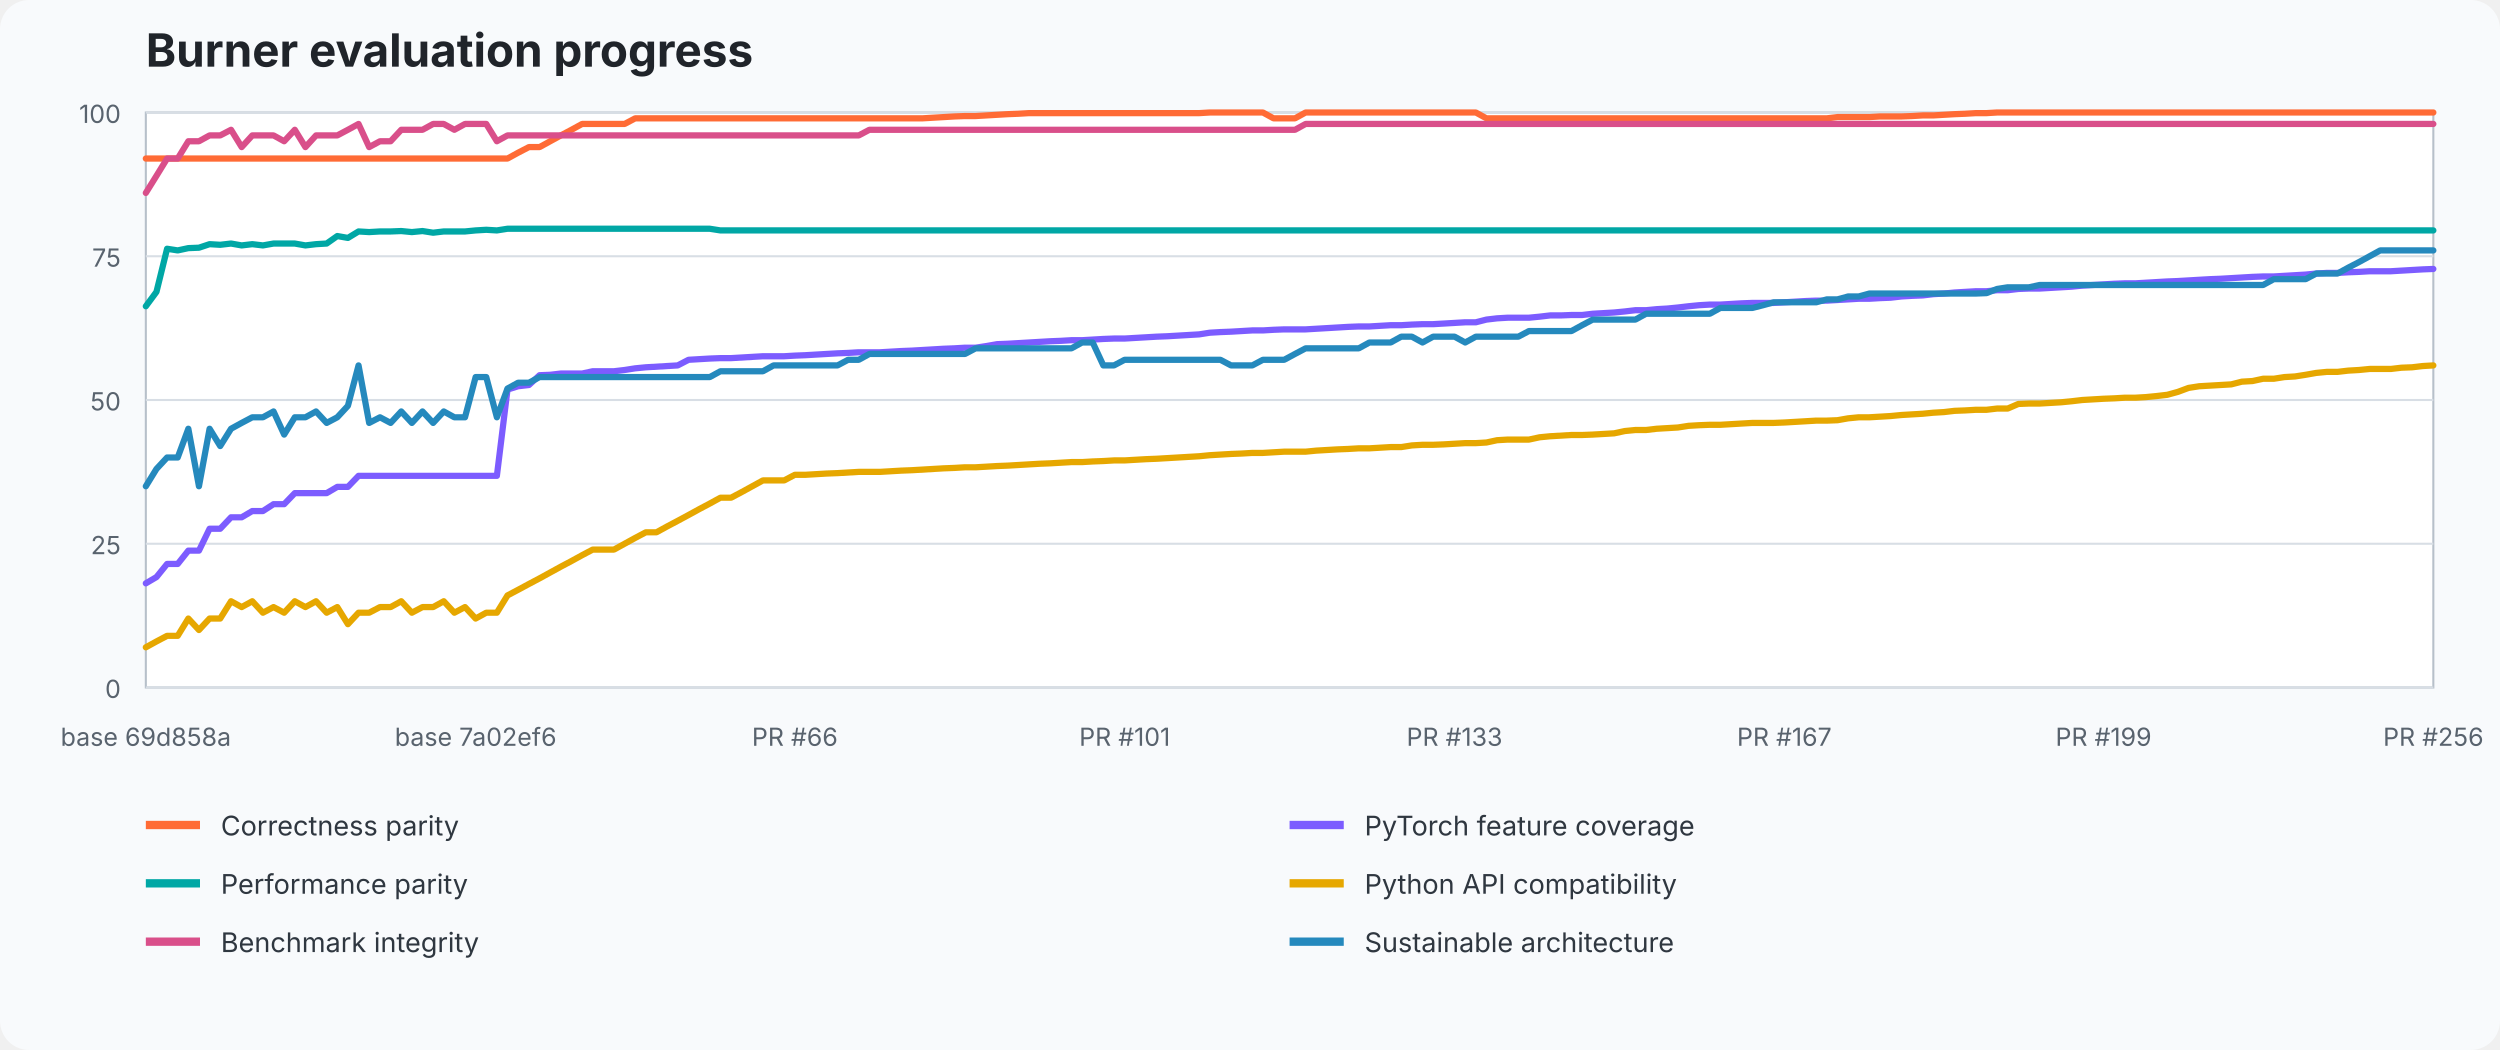
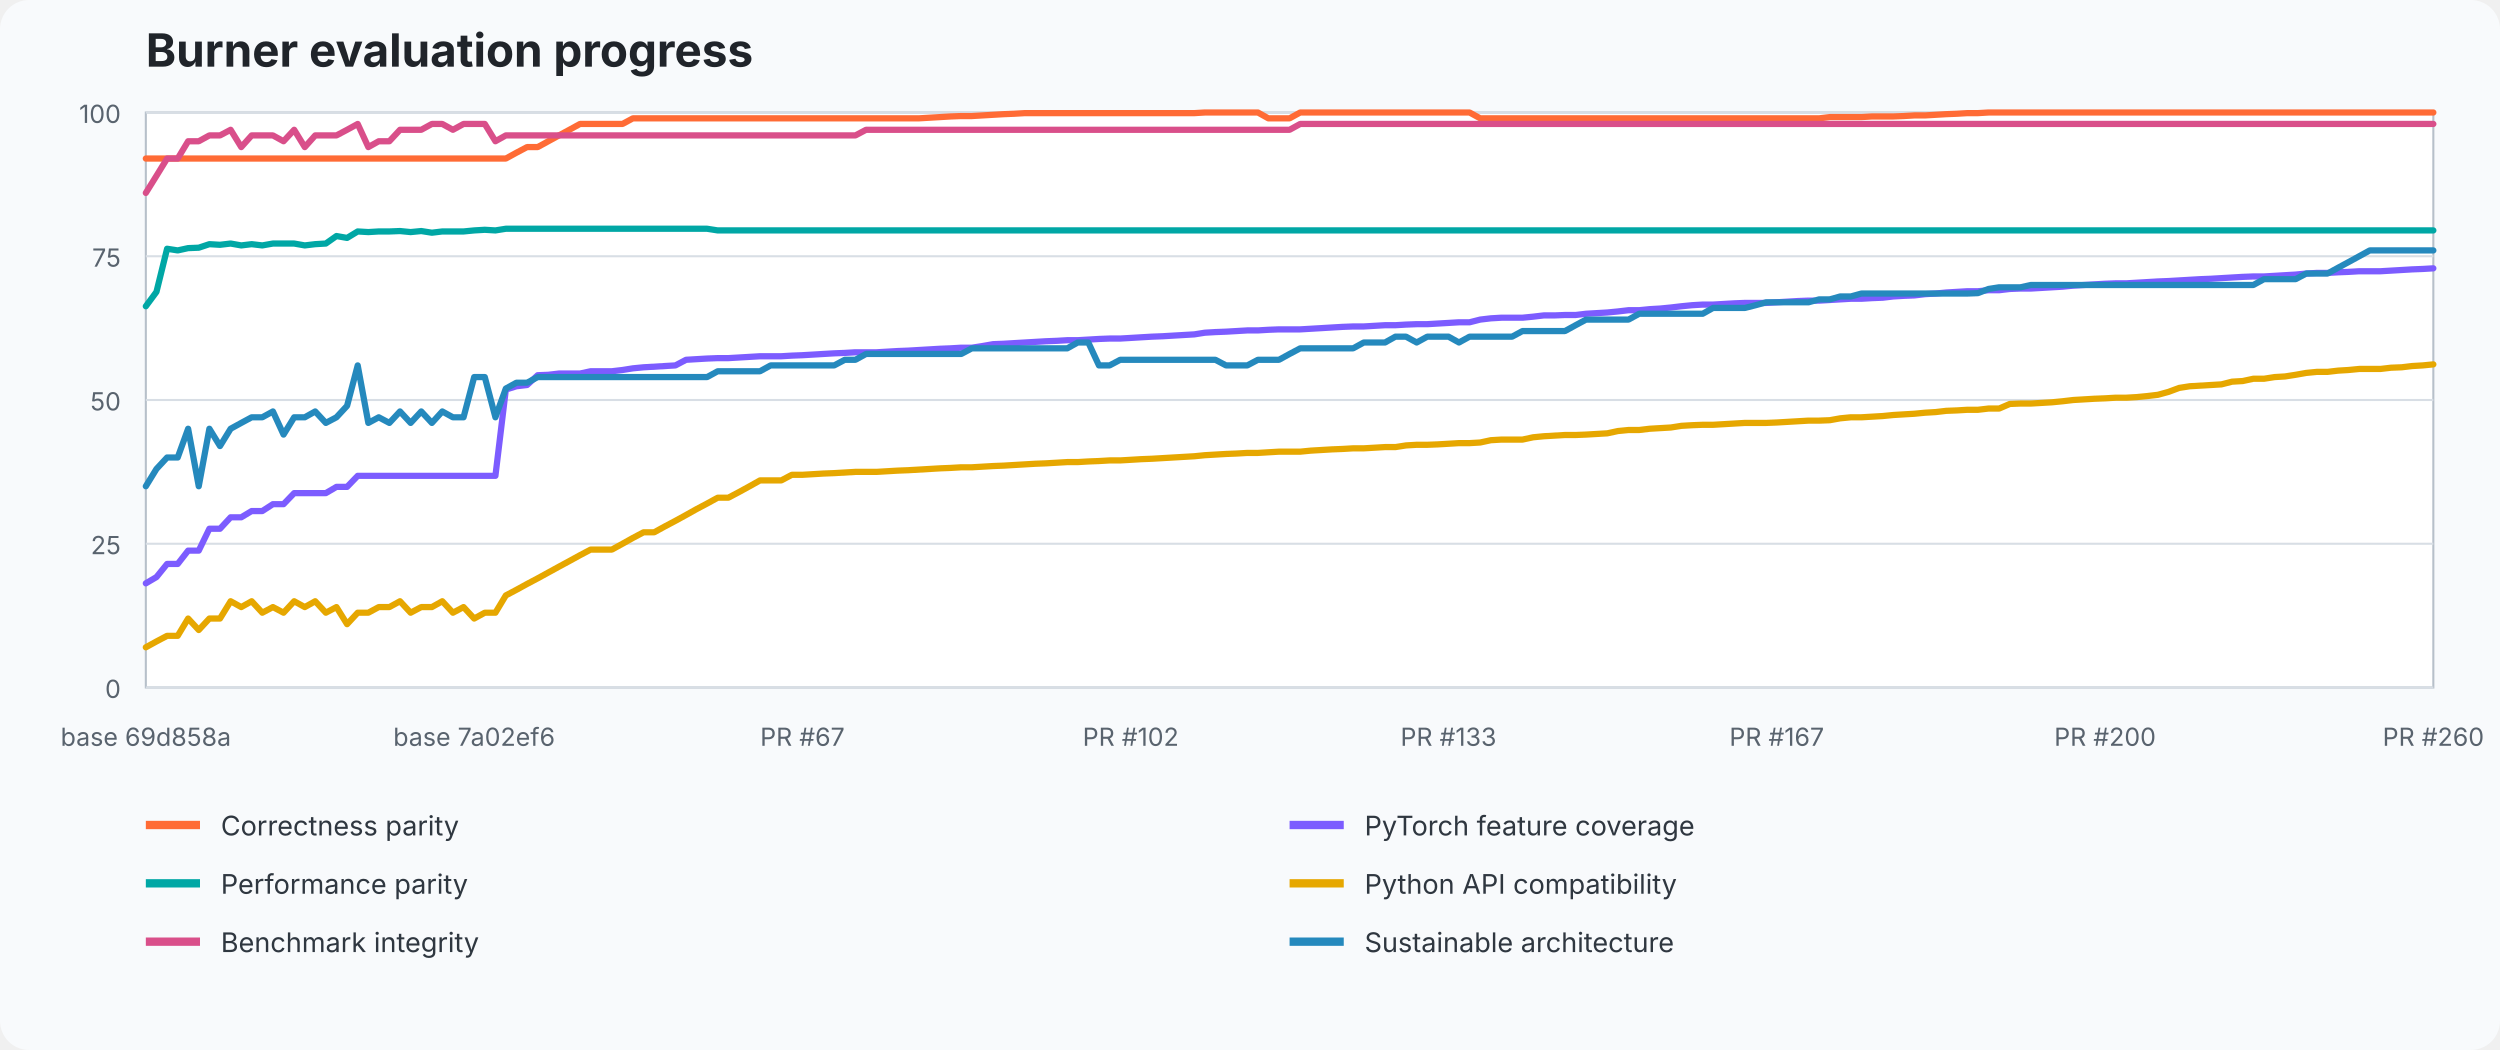
<svg xmlns="http://www.w3.org/2000/svg" width="1200" height="504" viewBox="0 0 1200 504" role="img" aria-labelledby="title desc">
  <style>text{font-family:ui-sans-serif,system-ui,-apple-system,BlinkMacSystemFont,"Segoe UI",sans-serif}.title{font-size:22px;font-weight:700;fill:#20242a}.axis{font-size:12px;fill:#59636e}.legend{font-size:13px;fill:#2f3740}.grid{stroke:#d8dee5;stroke-width:1}.plot{fill:#fff;stroke:#b7c0ca}</style>
  <rect width="100%" height="100%" fill="#f8fafc" rx="14" />
  <text x="70" y="32" class="title">Burner evaluation progress</text>
  <rect x="70" y="54" width="1098" height="276" class="plot" />
  <line x1="70" y1="330" x2="1168" y2="330" class="grid" />
  <text x="58" y="335" text-anchor="end" class="axis">0</text>
  <line x1="70" y1="261" x2="1168" y2="261" class="grid" />
  <text x="58" y="266" text-anchor="end" class="axis">25</text>
  <line x1="70" y1="192" x2="1168" y2="192" class="grid" />
  <text x="58" y="197" text-anchor="end" class="axis">50</text>
  <line x1="70" y1="123" x2="1168" y2="123" class="grid" />
  <text x="58" y="128" text-anchor="end" class="axis">75</text>
  <line x1="70" y1="54" x2="1168" y2="54" class="grid" />
  <text x="58" y="59" text-anchor="end" class="axis">100</text>
-   <polyline points="70.0,76.1 75.1,76.1 80.2,76.1 85.3,76.1 90.4,76.1 95.5,76.1 100.6,76.1 105.7,76.1 110.9,76.1 116.0,76.1 121.1,76.1 126.2,76.1 131.3,76.1 136.4,76.1 141.5,76.1 146.6,76.1 151.7,76.1 156.8,76.1 161.9,76.1 167.0,76.1 172.1,76.1 177.2,76.1 182.4,76.1 187.5,76.1 192.6,76.1 197.7,76.1 202.8,76.1 207.9,76.1 213.0,76.1 218.1,76.1 223.2,76.1 228.3,76.1 233.4,76.1 238.5,76.1 243.6,76.1 248.7,73.3 253.9,70.6 259.0,70.6 264.1,67.8 269.2,65.0 274.3,62.3 279.4,59.5 284.5,59.5 289.6,59.5 294.7,59.5 299.8,59.5 304.9,56.8 310.0,56.8 315.1,56.8 320.2,56.8 325.3,56.8 330.5,56.8 335.6,56.8 340.7,56.8 345.8,56.8 350.9,56.8 356.0,56.8 361.1,56.8 366.2,56.8 371.3,56.8 376.4,56.8 381.5,56.8 386.6,56.8 391.7,56.8 396.8,56.8 402.0,56.8 407.1,56.8 412.2,56.8 417.3,56.8 422.4,56.8 427.5,56.8 432.6,56.8 437.7,56.8 442.8,56.8 447.9,56.5 453.0,56.2 458.1,55.9 463.2,55.7 468.3,55.7 473.5,55.4 478.6,55.1 483.7,54.8 488.8,54.6 493.9,54.3 499.0,54.3 504.1,54.3 509.2,54.3 514.3,54.3 519.4,54.3 524.5,54.3 529.6,54.3 534.7,54.3 539.8,54.3 544.9,54.3 550.1,54.3 555.2,54.3 560.3,54.3 565.4,54.3 570.5,54.3 575.6,54.3 580.7,54.0 585.8,54.0 590.9,54.0 596.0,54.0 601.1,54.0 606.2,54.0 611.3,56.8 616.4,56.8 621.6,56.8 626.7,54.0 631.8,54.0 636.9,54.0 642.0,54.0 647.1,54.0 652.2,54.0 657.3,54.0 662.4,54.0 667.5,54.0 672.6,54.0 677.7,54.0 682.8,54.0 687.9,54.0 693.1,54.0 698.2,54.0 703.3,54.0 708.4,54.0 713.5,56.8 718.6,56.8 723.7,56.8 728.8,56.8 733.9,56.8 739.0,56.8 744.1,56.8 749.2,56.8 754.3,56.8 759.4,56.8 764.5,56.8 769.7,56.8 774.8,56.8 779.9,56.8 785.0,56.8 790.1,56.8 795.2,56.8 800.3,56.8 805.4,56.8 810.5,56.8 815.6,56.8 820.7,56.8 825.8,56.8 830.9,56.8 836.0,56.8 841.2,56.8 846.3,56.8 851.4,56.8 856.5,56.8 861.6,56.8 866.7,56.8 871.8,56.8 876.9,56.8 882.0,56.2 887.1,56.2 892.2,56.2 897.3,56.2 902.4,55.9 907.5,55.9 912.7,55.9 917.8,55.7 922.9,55.4 928.0,55.4 933.1,55.1 938.2,54.8 943.3,54.6 948.4,54.3 953.5,54.3 958.6,54.0 963.7,54.0 968.8,54.0 973.9,54.0 979.0,54.0 984.1,54.0 989.3,54.0 994.4,54.0 999.5,54.0 1004.6,54.0 1009.7,54.0 1014.8,54.0 1019.9,54.0 1025.0,54.0 1030.1,54.0 1035.2,54.0 1040.3,54.0 1045.4,54.0 1050.5,54.0 1055.6,54.0 1060.8,54.0 1065.9,54.0 1071.0,54.0 1076.1,54.0 1081.2,54.0 1086.3,54.0 1091.4,54.0 1096.5,54.0 1101.6,54.0 1106.7,54.0 1111.8,54.0 1116.9,54.0 1122.0,54.0 1127.1,54.0 1132.3,54.0 1137.4,54.0 1142.5,54.0 1147.6,54.0 1152.7,54.0 1157.8,54.0 1162.9,54.0 1168.0,54.0" fill="none" stroke="#ff6b35" stroke-width="3" stroke-linejoin="round" stroke-linecap="round" />
-   <polyline points="70.0,280.0 75.1,277.0 80.2,270.7 85.3,270.7 90.4,264.3 95.5,264.3 100.6,253.8 105.7,253.8 110.9,248.3 116.0,248.3 121.1,245.3 126.2,245.3 131.3,242.0 136.4,242.0 141.5,236.7 146.6,236.7 151.7,236.7 156.8,236.7 161.9,233.7 167.0,233.7 172.1,228.4 177.2,228.4 182.4,228.4 187.5,228.4 192.6,228.4 197.7,228.4 202.8,228.4 207.9,228.4 213.0,228.4 218.1,228.4 223.2,228.4 228.3,228.4 233.4,228.4 238.5,228.4 243.6,187.0 248.7,185.4 253.9,184.8 259.0,180.1 264.1,179.9 269.2,179.3 274.3,179.3 279.4,179.3 284.5,178.2 289.6,178.2 294.7,178.2 299.8,177.6 304.9,176.8 310.0,176.3 315.1,176.0 320.2,175.7 325.3,175.4 330.5,172.7 335.6,172.4 340.7,172.1 345.8,171.9 350.9,171.9 356.0,171.6 361.1,171.3 366.2,171.0 371.3,171.0 376.4,171.0 381.5,170.7 386.6,170.5 391.7,170.2 396.8,169.9 402.0,169.6 407.1,169.4 412.2,169.1 417.3,169.1 422.4,169.1 427.5,168.8 432.6,168.5 437.7,168.3 442.8,168.0 447.9,167.7 453.0,167.4 458.1,167.2 463.2,166.9 468.3,166.9 473.5,166.1 478.6,165.2 483.7,165.0 488.8,164.7 493.9,164.4 499.0,164.1 504.1,163.8 509.2,163.6 514.3,163.3 519.4,163.3 524.5,163.0 529.6,162.7 534.7,162.5 539.8,162.5 544.9,162.2 550.1,161.9 555.2,161.6 560.3,161.4 565.4,161.1 570.5,160.8 575.6,160.5 580.7,159.7 585.8,159.4 590.9,159.2 596.0,158.9 601.1,158.6 606.2,158.6 611.3,158.3 616.4,158.1 621.6,158.1 626.7,158.1 631.8,157.8 636.9,157.5 642.0,157.2 647.1,156.9 652.2,156.7 657.3,156.7 662.4,156.4 667.5,156.1 672.6,156.1 677.7,155.8 682.8,155.6 687.9,155.6 693.1,155.3 698.2,155.0 703.3,154.7 708.4,154.7 713.5,153.4 718.6,152.8 723.7,152.5 728.8,152.5 733.9,152.5 739.0,152.0 744.1,151.4 749.2,151.4 754.3,151.2 759.4,151.2 764.5,150.6 769.7,150.3 774.8,150.0 779.9,149.5 785.0,148.9 790.1,148.9 795.2,148.4 800.3,148.1 805.4,147.6 810.5,147.0 815.6,146.5 820.7,146.2 825.8,146.2 830.9,145.9 836.0,145.6 841.2,145.4 846.3,145.4 851.4,145.4 856.5,145.1 861.6,144.8 866.7,144.5 871.8,144.3 876.9,144.3 882.0,144.0 887.1,143.7 892.2,143.4 897.3,143.4 902.4,143.1 907.5,142.9 912.7,142.3 917.8,142.0 922.9,141.8 928.0,141.2 933.1,140.9 938.2,140.4 943.3,140.1 948.4,139.8 953.5,139.8 958.6,139.3 963.7,139.3 968.8,138.7 973.9,138.5 979.0,138.5 984.1,138.2 989.3,137.9 994.4,137.6 999.5,137.1 1004.6,136.8 1009.7,136.5 1014.8,136.2 1019.9,136.0 1025.0,136.0 1030.1,135.7 1035.2,135.4 1040.3,135.1 1045.4,134.9 1050.5,134.6 1055.6,134.3 1060.8,134.0 1065.9,133.8 1071.0,133.5 1076.1,133.2 1081.2,132.9 1086.3,132.7 1091.4,132.7 1096.5,132.4 1101.6,132.1 1106.7,131.8 1111.8,131.3 1116.9,131.0 1122.0,131.0 1127.1,130.7 1132.3,130.5 1137.4,130.2 1142.5,130.2 1147.6,130.2 1152.7,129.9 1157.8,129.6 1162.9,129.3 1168.0,129.1" fill="none" stroke="#7c5cff" stroke-width="3" stroke-linejoin="round" stroke-linecap="round" />
-   <polyline points="70.0,147.0 75.1,140.1 80.2,119.4 85.3,120.2 90.4,119.1 95.5,118.9 100.6,117.2 105.7,117.5 110.9,116.9 116.0,117.8 121.1,117.2 126.2,117.8 131.3,116.9 136.4,116.9 141.5,116.9 146.6,117.8 151.7,117.2 156.8,116.9 161.9,113.3 167.0,114.2 172.1,111.1 177.2,111.4 182.4,111.1 187.5,111.1 192.6,110.9 197.7,111.4 202.8,110.9 207.9,111.7 213.0,111.1 218.1,111.1 223.2,111.1 228.3,110.6 233.4,110.3 238.5,110.6 243.6,109.8 248.7,109.8 253.9,109.8 259.0,109.8 264.1,109.8 269.2,109.8 274.3,109.8 279.4,109.8 284.5,109.8 289.6,109.8 294.7,109.8 299.8,109.8 304.9,109.8 310.0,109.8 315.1,109.8 320.2,109.8 325.3,109.8 330.5,109.8 335.6,109.8 340.7,109.8 345.8,110.6 350.9,110.6 356.0,110.6 361.1,110.6 366.2,110.6 371.3,110.6 376.4,110.6 381.5,110.6 386.6,110.6 391.7,110.6 396.8,110.6 402.0,110.6 407.1,110.6 412.2,110.6 417.3,110.6 422.4,110.6 427.5,110.6 432.6,110.6 437.7,110.6 442.8,110.6 447.9,110.6 453.0,110.6 458.1,110.6 463.2,110.6 468.3,110.6 473.5,110.6 478.6,110.6 483.7,110.6 488.8,110.6 493.9,110.6 499.0,110.6 504.1,110.6 509.2,110.6 514.3,110.6 519.4,110.6 524.5,110.6 529.6,110.6 534.7,110.6 539.8,110.6 544.9,110.6 550.1,110.6 555.2,110.6 560.3,110.6 565.4,110.6 570.5,110.6 575.6,110.6 580.7,110.6 585.8,110.6 590.9,110.6 596.0,110.6 601.1,110.6 606.2,110.6 611.3,110.6 616.4,110.6 621.6,110.6 626.7,110.6 631.8,110.6 636.9,110.6 642.0,110.6 647.1,110.6 652.2,110.6 657.3,110.6 662.4,110.6 667.5,110.6 672.6,110.6 677.7,110.6 682.8,110.6 687.9,110.6 693.1,110.6 698.2,110.6 703.3,110.6 708.4,110.6 713.5,110.6 718.6,110.6 723.7,110.6 728.8,110.6 733.9,110.6 739.0,110.6 744.1,110.6 749.2,110.6 754.3,110.6 759.4,110.6 764.5,110.6 769.7,110.6 774.8,110.6 779.9,110.6 785.0,110.6 790.1,110.6 795.2,110.6 800.3,110.6 805.4,110.6 810.5,110.6 815.6,110.6 820.7,110.6 825.8,110.6 830.9,110.6 836.0,110.6 841.2,110.6 846.3,110.6 851.4,110.6 856.5,110.6 861.6,110.6 866.7,110.6 871.8,110.6 876.9,110.6 882.0,110.6 887.1,110.6 892.2,110.6 897.3,110.6 902.4,110.6 907.5,110.6 912.7,110.6 917.8,110.6 922.9,110.6 928.0,110.6 933.1,110.6 938.2,110.6 943.3,110.6 948.4,110.6 953.5,110.6 958.6,110.6 963.7,110.6 968.8,110.6 973.9,110.6 979.0,110.6 984.1,110.6 989.3,110.6 994.4,110.6 999.5,110.6 1004.6,110.6 1009.7,110.6 1014.8,110.6 1019.9,110.6 1025.0,110.6 1030.1,110.6 1035.2,110.6 1040.3,110.6 1045.4,110.6 1050.5,110.6 1055.6,110.6 1060.8,110.6 1065.9,110.6 1071.0,110.6 1076.1,110.6 1081.2,110.6 1086.3,110.6 1091.4,110.6 1096.5,110.6 1101.6,110.6 1106.7,110.6 1111.8,110.6 1116.9,110.6 1122.0,110.6 1127.1,110.6 1132.3,110.6 1137.4,110.6 1142.5,110.6 1147.6,110.6 1152.7,110.6 1157.8,110.6 1162.9,110.6 1168.0,110.6" fill="none" stroke="#00a7a5" stroke-width="3" stroke-linejoin="round" stroke-linecap="round" />
-   <polyline points="70.0,310.7 75.1,307.9 80.2,305.2 85.3,305.2 90.4,296.9 95.5,302.4 100.6,296.9 105.7,296.9 110.9,288.6 116.0,291.4 121.1,288.6 126.2,294.1 131.3,291.4 136.4,294.1 141.5,288.6 146.6,291.4 151.7,288.6 156.8,294.1 161.9,291.4 167.0,299.6 172.1,294.1 177.2,294.1 182.4,291.4 187.5,291.4 192.6,288.6 197.7,294.1 202.8,291.4 207.9,291.4 213.0,288.6 218.1,294.1 223.2,291.4 228.3,296.9 233.4,294.1 238.5,294.1 243.6,285.8 248.7,283.1 253.9,280.3 259.0,277.6 264.1,274.8 269.2,272.0 274.3,269.3 279.4,266.5 284.5,263.8 289.6,263.8 294.7,263.8 299.8,261.0 304.9,258.2 310.0,255.5 315.1,255.5 320.2,252.7 325.3,250.0 330.5,247.2 335.6,244.4 340.7,241.7 345.8,238.9 350.9,238.9 356.0,236.2 361.1,233.4 366.2,230.6 371.3,230.6 376.4,230.6 381.5,227.9 386.6,227.9 391.7,227.6 396.8,227.3 402.0,227.1 407.1,226.8 412.2,226.5 417.3,226.5 422.4,226.5 427.5,226.2 432.6,225.9 437.7,225.7 442.8,225.4 447.9,225.1 453.0,224.8 458.1,224.6 463.2,224.3 468.3,224.3 473.5,224.0 478.6,223.7 483.7,223.5 488.8,223.2 493.9,222.9 499.0,222.6 504.1,222.4 509.2,222.1 514.3,221.8 519.4,221.8 524.5,221.5 529.6,221.3 534.7,221.0 539.8,221.0 544.9,220.7 550.1,220.4 555.2,220.2 560.3,219.9 565.4,219.6 570.5,219.3 575.6,219.0 580.7,218.5 585.8,218.2 590.9,217.9 596.0,217.7 601.1,217.4 606.2,217.4 611.3,217.1 616.4,216.8 621.6,216.8 626.7,216.8 631.8,216.3 636.9,216.0 642.0,215.7 647.1,215.5 652.2,215.2 657.3,215.2 662.4,214.9 667.5,214.6 672.6,214.6 677.7,213.8 682.8,213.5 687.9,213.5 693.1,213.3 698.2,213.0 703.3,212.7 708.4,212.7 713.5,212.4 718.6,211.3 723.7,211.0 728.8,211.0 733.9,211.0 739.0,209.9 744.1,209.4 749.2,209.1 754.3,208.8 759.4,208.8 764.5,208.6 769.7,208.3 774.8,208.0 779.9,206.9 785.0,206.4 790.1,206.4 795.2,205.8 800.3,205.5 805.4,205.2 810.5,204.4 815.6,204.1 820.7,203.9 825.8,203.9 830.9,203.6 836.0,203.3 841.2,203.0 846.3,203.0 851.4,203.0 856.5,202.8 861.6,202.5 866.7,202.2 871.8,201.9 876.9,201.9 882.0,201.7 887.1,200.8 892.2,200.3 897.3,200.3 902.4,200.0 907.5,199.7 912.7,199.2 917.8,198.9 922.9,198.6 928.0,198.1 933.1,197.8 938.2,197.2 943.3,197.0 948.4,196.7 953.5,196.7 958.6,196.1 963.7,196.1 968.8,193.9 973.9,193.7 979.0,193.7 984.1,193.4 989.3,193.1 994.4,192.6 999.5,192.0 1004.6,191.7 1009.7,191.4 1014.8,191.2 1019.9,190.9 1025.0,190.9 1030.1,190.6 1035.2,190.1 1040.3,189.5 1045.4,188.1 1050.5,186.2 1055.6,185.4 1060.8,185.1 1065.9,184.8 1071.0,184.5 1076.1,183.2 1081.2,182.9 1086.3,181.8 1091.4,181.8 1096.5,181.0 1101.6,180.7 1106.7,179.9 1111.8,179.0 1116.9,178.5 1122.0,178.5 1127.1,177.9 1132.3,177.6 1137.4,177.1 1142.5,177.1 1147.6,177.1 1152.7,176.5 1157.8,176.3 1162.9,175.7 1168.0,175.4" fill="none" stroke="#e6a700" stroke-width="3" stroke-linejoin="round" stroke-linecap="round" />
-   <polyline points="70.0,92.6 75.1,84.4 80.2,76.1 85.3,76.1 90.4,67.8 95.5,67.8 100.6,65.0 105.7,65.0 110.9,62.3 116.0,70.6 121.1,65.0 126.2,65.0 131.3,65.0 136.4,67.8 141.5,62.3 146.6,70.6 151.7,65.0 156.8,65.0 161.9,65.0 167.0,62.3 172.1,59.5 177.2,70.6 182.4,67.8 187.5,67.8 192.6,62.3 197.7,62.3 202.8,62.3 207.9,59.5 213.0,59.5 218.1,62.3 223.2,59.5 228.3,59.5 233.4,59.5 238.5,67.8 243.6,65.0 248.7,65.0 253.9,65.0 259.0,65.0 264.1,65.0 269.2,65.0 274.3,65.0 279.4,65.0 284.5,65.0 289.6,65.0 294.7,65.0 299.8,65.0 304.9,65.0 310.0,65.0 315.1,65.0 320.2,65.0 325.3,65.0 330.5,65.0 335.6,65.0 340.7,65.0 345.8,65.0 350.9,65.0 356.0,65.0 361.1,65.0 366.2,65.0 371.3,65.0 376.4,65.0 381.5,65.0 386.6,65.0 391.7,65.0 396.8,65.0 402.0,65.0 407.1,65.0 412.2,65.0 417.3,62.3 422.4,62.3 427.5,62.3 432.6,62.3 437.7,62.3 442.8,62.3 447.9,62.3 453.0,62.3 458.1,62.3 463.2,62.3 468.3,62.3 473.5,62.3 478.6,62.3 483.7,62.3 488.8,62.3 493.9,62.3 499.0,62.3 504.1,62.3 509.2,62.3 514.3,62.3 519.4,62.3 524.5,62.3 529.6,62.3 534.7,62.3 539.8,62.3 544.9,62.3 550.1,62.3 555.2,62.3 560.3,62.3 565.4,62.3 570.5,62.3 575.6,62.3 580.7,62.3 585.8,62.3 590.9,62.3 596.0,62.3 601.1,62.3 606.2,62.3 611.3,62.3 616.4,62.3 621.6,62.3 626.7,59.5 631.8,59.5 636.9,59.5 642.0,59.5 647.1,59.5 652.2,59.5 657.3,59.5 662.4,59.5 667.5,59.5 672.6,59.5 677.7,59.5 682.8,59.5 687.9,59.5 693.1,59.5 698.2,59.5 703.3,59.5 708.4,59.5 713.5,59.5 718.6,59.5 723.7,59.5 728.8,59.5 733.9,59.5 739.0,59.5 744.1,59.5 749.2,59.5 754.3,59.5 759.4,59.5 764.5,59.5 769.7,59.5 774.8,59.5 779.9,59.5 785.0,59.5 790.1,59.5 795.2,59.5 800.3,59.5 805.4,59.5 810.5,59.5 815.6,59.5 820.7,59.5 825.8,59.5 830.9,59.5 836.0,59.5 841.2,59.5 846.3,59.5 851.4,59.5 856.5,59.5 861.6,59.5 866.7,59.5 871.8,59.5 876.9,59.5 882.0,59.5 887.1,59.5 892.2,59.5 897.3,59.5 902.4,59.5 907.5,59.5 912.7,59.5 917.8,59.5 922.9,59.5 928.0,59.5 933.1,59.5 938.2,59.5 943.3,59.5 948.4,59.5 953.5,59.5 958.6,59.5 963.7,59.5 968.8,59.5 973.9,59.5 979.0,59.5 984.1,59.5 989.3,59.5 994.4,59.5 999.5,59.5 1004.6,59.5 1009.7,59.5 1014.8,59.5 1019.9,59.5 1025.0,59.5 1030.1,59.5 1035.2,59.5 1040.3,59.5 1045.4,59.5 1050.5,59.5 1055.6,59.5 1060.8,59.5 1065.9,59.5 1071.0,59.5 1076.1,59.5 1081.2,59.5 1086.3,59.5 1091.4,59.5 1096.5,59.5 1101.6,59.5 1106.7,59.5 1111.8,59.5 1116.9,59.5 1122.0,59.5 1127.1,59.5 1132.3,59.5 1137.4,59.5 1142.5,59.5 1147.6,59.5 1152.7,59.5 1157.8,59.5 1162.9,59.5 1168.0,59.5" fill="none" stroke="#d94f8a" stroke-width="3" stroke-linejoin="round" stroke-linecap="round" />
-   <polyline points="70.0,233.4 75.1,225.1 80.2,219.6 85.3,219.6 90.4,205.8 95.5,233.4 100.6,205.8 105.7,214.1 110.9,205.8 116.0,203.0 121.1,200.3 126.2,200.3 131.3,197.5 136.4,208.6 141.5,200.3 146.6,200.3 151.7,197.5 156.8,203.0 161.9,200.3 167.0,194.8 172.1,175.4 177.2,203.0 182.4,200.3 187.5,203.0 192.6,197.5 197.7,203.0 202.8,197.5 207.9,203.0 213.0,197.5 218.1,200.3 223.2,200.3 228.3,181.0 233.4,181.0 238.5,200.3 243.6,186.5 248.7,183.7 253.9,183.7 259.0,181.0 264.1,181.0 269.2,181.0 274.3,181.0 279.4,181.0 284.5,181.0 289.6,181.0 294.7,181.0 299.8,181.0 304.9,181.0 310.0,181.0 315.1,181.0 320.2,181.0 325.3,181.0 330.5,181.0 335.6,181.0 340.7,181.0 345.8,178.2 350.9,178.2 356.0,178.2 361.1,178.2 366.2,178.2 371.3,175.4 376.4,175.4 381.5,175.4 386.6,175.4 391.7,175.4 396.8,175.4 402.0,175.4 407.1,172.7 412.2,172.7 417.3,169.9 422.4,169.9 427.5,169.9 432.6,169.9 437.7,169.9 442.8,169.9 447.9,169.9 453.0,169.9 458.1,169.9 463.2,169.9 468.3,167.2 473.5,167.2 478.6,167.2 483.7,167.2 488.8,167.2 493.9,167.2 499.0,167.2 504.1,167.2 509.2,167.2 514.3,167.2 519.4,164.4 524.5,164.4 529.6,175.4 534.7,175.4 539.8,172.7 544.9,172.7 550.1,172.7 555.2,172.7 560.3,172.7 565.4,172.7 570.5,172.7 575.6,172.7 580.7,172.7 585.8,172.7 590.9,175.4 596.0,175.4 601.1,175.4 606.2,172.7 611.3,172.7 616.4,172.7 621.6,169.9 626.7,167.2 631.8,167.2 636.9,167.2 642.0,167.2 647.1,167.2 652.2,167.2 657.3,164.4 662.4,164.4 667.5,164.4 672.6,161.6 677.7,161.6 682.8,164.4 687.9,161.6 693.1,161.6 698.2,161.6 703.3,164.4 708.4,161.6 713.5,161.6 718.6,161.6 723.7,161.6 728.8,161.6 733.9,158.9 739.0,158.9 744.1,158.9 749.2,158.9 754.3,158.9 759.4,156.1 764.5,153.4 769.7,153.4 774.8,153.4 779.9,153.4 785.0,153.4 790.1,150.6 795.2,150.6 800.3,150.6 805.4,150.6 810.5,150.6 815.6,150.6 820.7,150.6 825.8,147.8 830.9,147.8 836.0,147.8 841.2,147.8 846.3,146.5 851.4,145.1 856.5,145.1 861.6,145.1 866.7,145.1 871.8,145.1 876.9,143.7 882.0,143.7 887.1,142.3 892.2,142.3 897.3,140.9 902.4,140.9 907.5,140.9 912.7,140.9 917.8,140.9 922.9,140.9 928.0,140.9 933.1,140.9 938.2,140.9 943.3,140.9 948.4,140.9 953.5,140.7 958.6,138.7 963.7,137.9 968.8,137.9 973.9,137.9 979.0,136.8 984.1,136.8 989.3,136.8 994.4,136.8 999.5,136.8 1004.6,136.8 1009.7,136.8 1014.8,136.8 1019.9,136.8 1025.0,136.8 1030.1,136.8 1035.2,136.8 1040.3,136.8 1045.4,136.8 1050.5,136.8 1055.6,136.8 1060.8,136.8 1065.9,136.8 1071.0,136.8 1076.1,136.8 1081.2,136.8 1086.3,136.8 1091.4,134.0 1096.5,134.0 1101.6,134.0 1106.7,134.0 1111.8,131.3 1116.9,131.3 1122.0,131.3 1127.1,128.5 1132.3,125.8 1137.4,123.0 1142.5,120.2 1147.6,120.2 1152.7,120.2 1157.8,120.2 1162.9,120.2 1168.0,120.2" fill="none" stroke="#2589bd" stroke-width="3" stroke-linejoin="round" stroke-linecap="round" />
+   <polyline points="70.0,76.1 75.1,76.1 80.2,76.1 85.3,76.1 90.3,76.1 95.4,76.1 100.5,76.1 105.6,76.1 110.7,76.1 115.8,76.1 120.8,76.1 125.9,76.1 131.0,76.1 136.1,76.1 141.2,76.1 146.3,76.1 151.3,76.1 156.4,76.1 161.5,76.1 166.6,76.1 171.7,76.1 176.8,76.1 181.8,76.1 186.9,76.1 192.0,76.1 197.1,76.1 202.2,76.1 207.3,76.1 212.3,76.1 217.4,76.1 222.5,76.1 227.6,76.1 232.7,76.1 237.8,76.1 242.8,76.1 247.9,73.3 253.0,70.6 258.1,70.6 263.2,67.8 268.3,65.0 273.3,62.3 278.4,59.5 283.5,59.5 288.6,59.5 293.7,59.5 298.8,59.5 303.8,56.8 308.9,56.8 314.0,56.8 319.1,56.8 324.2,56.8 329.3,56.8 334.3,56.8 339.4,56.8 344.5,56.8 349.6,56.8 354.7,56.8 359.8,56.8 364.8,56.8 369.9,56.8 375.0,56.8 380.1,56.8 385.2,56.8 390.3,56.8 395.3,56.8 400.4,56.8 405.5,56.8 410.6,56.8 415.7,56.8 420.8,56.8 425.8,56.8 430.9,56.8 436.0,56.8 441.1,56.8 446.2,56.5 451.3,56.2 456.3,55.9 461.4,55.7 466.5,55.7 471.6,55.4 476.7,55.1 481.8,54.8 486.8,54.6 491.9,54.3 497.0,54.3 502.1,54.3 507.2,54.3 512.3,54.3 517.3,54.3 522.4,54.3 527.5,54.3 532.6,54.3 537.7,54.3 542.8,54.3 547.8,54.3 552.9,54.3 558.0,54.3 563.1,54.3 568.2,54.3 573.3,54.3 578.3,54.0 583.4,54.0 588.5,54.0 593.6,54.0 598.7,54.0 603.8,54.0 608.8,56.8 613.9,56.8 619.0,56.8 624.1,54.0 629.2,54.0 634.3,54.0 639.3,54.0 644.4,54.0 649.5,54.0 654.6,54.0 659.7,54.0 664.8,54.0 669.8,54.0 674.9,54.0 680.0,54.0 685.1,54.0 690.2,54.0 695.3,54.0 700.3,54.0 705.4,54.0 710.5,56.8 715.6,56.8 720.7,56.8 725.8,56.8 730.8,56.8 735.9,56.8 741.0,56.8 746.1,56.8 751.2,56.8 756.3,56.8 761.3,56.8 766.4,56.8 771.5,56.8 776.6,56.8 781.7,56.8 786.8,56.8 791.8,56.8 796.9,56.8 802.0,56.8 807.1,56.8 812.2,56.8 817.3,56.8 822.3,56.8 827.4,56.8 832.5,56.8 837.6,56.8 842.7,56.8 847.8,56.8 852.8,56.8 857.9,56.8 863.0,56.8 868.1,56.8 873.2,56.8 878.3,56.2 883.3,56.2 888.4,56.2 893.5,56.2 898.6,55.9 903.7,55.9 908.8,55.9 913.8,55.7 918.9,55.4 924.0,55.4 929.1,55.1 934.2,54.8 939.3,54.6 944.3,54.3 949.4,54.3 954.5,54.0 959.6,54.0 964.7,54.0 969.8,54.0 974.8,54.0 979.9,54.0 985.0,54.0 990.1,54.0 995.2,54.0 1000.3,54.0 1005.3,54.0 1010.4,54.0 1015.5,54.0 1020.6,54.0 1025.7,54.0 1030.8,54.0 1035.8,54.0 1040.9,54.0 1046.0,54.0 1051.1,54.0 1056.2,54.0 1061.3,54.0 1066.3,54.0 1071.4,54.0 1076.5,54.0 1081.6,54.0 1086.7,54.0 1091.8,54.0 1096.8,54.0 1101.9,54.0 1107.0,54.0 1112.1,54.0 1117.2,54.0 1122.3,54.0 1127.3,54.0 1132.4,54.0 1137.5,54.0 1142.6,54.0 1147.7,54.0 1152.8,54.0 1157.8,54.0 1162.9,54.0 1168.0,54.0" fill="none" stroke="#ff6b35" stroke-width="3" stroke-linejoin="round" stroke-linecap="round" />
+   <polyline points="70.0,280.0 75.1,277.0 80.2,270.7 85.3,270.7 90.3,264.3 95.4,264.3 100.5,253.8 105.6,253.8 110.7,248.3 115.8,248.3 120.8,245.3 125.9,245.3 131.0,242.0 136.1,242.0 141.2,236.7 146.3,236.7 151.3,236.7 156.4,236.7 161.5,233.7 166.6,233.7 171.7,228.4 176.8,228.4 181.8,228.4 186.9,228.4 192.0,228.4 197.1,228.4 202.2,228.4 207.3,228.4 212.3,228.4 217.4,228.4 222.5,228.4 227.6,228.4 232.7,228.4 237.8,228.4 242.8,187.0 247.9,185.4 253.0,184.8 258.1,180.1 263.2,179.9 268.3,179.3 273.3,179.3 278.4,179.3 283.5,178.2 288.6,178.2 293.7,178.2 298.8,177.6 303.8,176.8 308.9,176.3 314.0,176.0 319.1,175.7 324.2,175.4 329.3,172.7 334.3,172.4 339.4,172.1 344.5,171.9 349.6,171.9 354.7,171.6 359.8,171.3 364.8,171.0 369.9,171.0 375.0,171.0 380.1,170.7 385.2,170.5 390.3,170.2 395.3,169.9 400.4,169.6 405.5,169.4 410.6,169.1 415.7,169.1 420.8,169.1 425.8,168.8 430.9,168.5 436.0,168.3 441.1,168.0 446.2,167.7 451.3,167.4 456.3,167.2 461.4,166.9 466.5,166.9 471.6,166.1 476.7,165.2 481.8,165.0 486.8,164.7 491.9,164.4 497.0,164.1 502.1,163.8 507.2,163.6 512.3,163.3 517.3,163.3 522.4,163.0 527.5,162.7 532.6,162.5 537.7,162.5 542.8,162.2 547.8,161.9 552.9,161.6 558.0,161.4 563.1,161.1 568.2,160.8 573.3,160.5 578.3,159.7 583.4,159.4 588.5,159.2 593.6,158.9 598.7,158.6 603.8,158.6 608.8,158.3 613.9,158.1 619.0,158.1 624.1,158.1 629.2,157.8 634.3,157.5 639.3,157.2 644.4,156.9 649.5,156.7 654.6,156.7 659.7,156.4 664.8,156.1 669.8,156.1 674.9,155.8 680.0,155.6 685.1,155.6 690.2,155.3 695.3,155.0 700.3,154.7 705.4,154.7 710.5,153.4 715.6,152.8 720.7,152.5 725.8,152.5 730.8,152.5 735.9,152.0 741.0,151.4 746.1,151.4 751.2,151.2 756.3,151.2 761.3,150.6 766.4,150.3 771.5,150.0 776.6,149.5 781.7,148.9 786.8,148.9 791.8,148.4 796.9,148.1 802.0,147.6 807.1,147.0 812.2,146.5 817.3,146.2 822.3,146.2 827.4,145.9 832.5,145.6 837.6,145.4 842.7,145.4 847.8,145.4 852.8,145.1 857.9,144.8 863.0,144.5 868.1,144.3 873.2,144.3 878.3,144.0 883.3,143.7 888.4,143.4 893.5,143.4 898.6,143.1 903.7,142.9 908.8,142.3 913.8,142.0 918.9,141.8 924.0,141.2 929.1,140.9 934.2,140.4 939.3,140.1 944.3,139.8 949.4,139.8 954.5,139.3 959.6,139.3 964.7,138.7 969.8,138.5 974.8,138.5 979.9,138.2 985.0,137.9 990.1,137.6 995.2,137.1 1000.3,136.8 1005.3,136.5 1010.4,136.2 1015.5,136.0 1020.6,136.0 1025.7,135.7 1030.8,135.4 1035.8,135.1 1040.9,134.9 1046.0,134.6 1051.1,134.3 1056.2,134.0 1061.3,133.8 1066.3,133.5 1071.4,133.2 1076.5,132.9 1081.6,132.7 1086.7,132.7 1091.8,132.4 1096.8,132.1 1101.9,131.8 1107.0,131.3 1112.1,131.0 1117.2,131.0 1122.3,130.7 1127.3,130.5 1132.4,130.2 1137.5,130.2 1142.6,130.2 1147.7,129.9 1152.8,129.6 1157.8,129.3 1162.9,129.1 1168.0,128.8" fill="none" stroke="#7c5cff" stroke-width="3" stroke-linejoin="round" stroke-linecap="round" />
+   <polyline points="70.0,147.0 75.1,140.1 80.2,119.4 85.3,120.2 90.3,119.1 95.4,118.9 100.5,117.2 105.6,117.5 110.7,116.9 115.8,117.8 120.8,117.2 125.9,117.8 131.0,116.9 136.1,116.9 141.2,116.9 146.3,117.8 151.3,117.2 156.4,116.9 161.5,113.3 166.6,114.2 171.7,111.1 176.8,111.4 181.8,111.1 186.9,111.1 192.0,110.9 197.1,111.4 202.2,110.9 207.3,111.7 212.3,111.1 217.4,111.1 222.5,111.1 227.6,110.6 232.7,110.3 237.8,110.6 242.8,109.8 247.9,109.8 253.0,109.8 258.1,109.8 263.2,109.8 268.3,109.8 273.3,109.8 278.4,109.8 283.5,109.8 288.6,109.8 293.7,109.8 298.8,109.8 303.8,109.8 308.9,109.8 314.0,109.8 319.1,109.8 324.2,109.8 329.3,109.8 334.3,109.8 339.4,109.8 344.5,110.6 349.6,110.6 354.7,110.6 359.8,110.6 364.8,110.6 369.9,110.6 375.0,110.6 380.1,110.6 385.2,110.6 390.3,110.6 395.3,110.6 400.4,110.6 405.5,110.6 410.6,110.6 415.7,110.6 420.8,110.6 425.8,110.6 430.9,110.6 436.0,110.6 441.1,110.6 446.2,110.6 451.3,110.6 456.3,110.6 461.4,110.6 466.5,110.6 471.6,110.6 476.7,110.6 481.8,110.6 486.8,110.6 491.9,110.6 497.0,110.6 502.1,110.6 507.2,110.6 512.3,110.6 517.3,110.6 522.4,110.6 527.5,110.6 532.6,110.6 537.7,110.6 542.8,110.6 547.8,110.6 552.9,110.6 558.0,110.6 563.1,110.6 568.2,110.6 573.3,110.6 578.3,110.6 583.4,110.6 588.5,110.6 593.6,110.6 598.7,110.6 603.8,110.6 608.8,110.6 613.9,110.6 619.0,110.6 624.1,110.6 629.2,110.6 634.3,110.6 639.3,110.6 644.4,110.6 649.5,110.6 654.6,110.6 659.7,110.6 664.8,110.6 669.8,110.6 674.9,110.6 680.0,110.6 685.1,110.6 690.2,110.6 695.3,110.6 700.3,110.6 705.4,110.6 710.5,110.6 715.6,110.6 720.7,110.6 725.8,110.6 730.8,110.6 735.9,110.6 741.0,110.6 746.1,110.6 751.2,110.6 756.3,110.6 761.3,110.6 766.4,110.6 771.5,110.6 776.6,110.6 781.7,110.6 786.8,110.6 791.8,110.6 796.9,110.6 802.0,110.6 807.1,110.6 812.2,110.6 817.3,110.6 822.3,110.6 827.4,110.6 832.5,110.6 837.6,110.6 842.7,110.6 847.8,110.6 852.8,110.6 857.9,110.6 863.0,110.6 868.1,110.6 873.2,110.6 878.3,110.6 883.3,110.6 888.4,110.6 893.5,110.6 898.6,110.6 903.7,110.6 908.8,110.6 913.8,110.6 918.9,110.6 924.0,110.6 929.1,110.6 934.2,110.6 939.3,110.6 944.3,110.6 949.4,110.6 954.5,110.6 959.6,110.6 964.7,110.6 969.8,110.6 974.8,110.6 979.9,110.6 985.0,110.6 990.1,110.6 995.2,110.6 1000.3,110.6 1005.3,110.6 1010.4,110.6 1015.5,110.6 1020.6,110.6 1025.7,110.6 1030.8,110.6 1035.8,110.6 1040.9,110.6 1046.0,110.6 1051.1,110.6 1056.2,110.6 1061.3,110.6 1066.3,110.6 1071.4,110.6 1076.5,110.6 1081.6,110.6 1086.7,110.6 1091.8,110.6 1096.8,110.6 1101.9,110.6 1107.0,110.6 1112.1,110.6 1117.2,110.6 1122.3,110.6 1127.3,110.6 1132.4,110.6 1137.5,110.6 1142.6,110.6 1147.7,110.6 1152.8,110.6 1157.8,110.6 1162.9,110.6 1168.0,110.6" fill="none" stroke="#00a7a5" stroke-width="3" stroke-linejoin="round" stroke-linecap="round" />
+   <polyline points="70.0,310.7 75.1,307.9 80.2,305.2 85.3,305.2 90.3,296.9 95.4,302.4 100.5,296.9 105.6,296.9 110.7,288.6 115.8,291.4 120.8,288.6 125.9,294.1 131.0,291.4 136.1,294.1 141.2,288.6 146.3,291.4 151.3,288.6 156.4,294.1 161.5,291.4 166.6,299.6 171.7,294.1 176.8,294.1 181.8,291.4 186.9,291.4 192.0,288.6 197.1,294.1 202.2,291.4 207.3,291.4 212.3,288.6 217.4,294.1 222.5,291.4 227.6,296.9 232.7,294.1 237.8,294.1 242.8,285.8 247.9,283.1 253.0,280.3 258.1,277.6 263.2,274.8 268.3,272.0 273.3,269.3 278.4,266.5 283.5,263.8 288.6,263.8 293.7,263.8 298.8,261.0 303.8,258.2 308.9,255.5 314.0,255.5 319.1,252.7 324.2,250.0 329.3,247.2 334.3,244.4 339.4,241.7 344.5,238.9 349.6,238.9 354.7,236.2 359.8,233.4 364.8,230.6 369.9,230.6 375.0,230.6 380.1,227.9 385.2,227.9 390.3,227.6 395.3,227.3 400.4,227.1 405.5,226.8 410.6,226.5 415.7,226.5 420.8,226.5 425.8,226.2 430.9,225.9 436.0,225.7 441.1,225.4 446.2,225.1 451.3,224.8 456.3,224.6 461.4,224.3 466.5,224.3 471.6,224.0 476.7,223.7 481.8,223.5 486.8,223.2 491.9,222.9 497.0,222.6 502.1,222.4 507.2,222.1 512.3,221.8 517.3,221.8 522.4,221.5 527.5,221.3 532.6,221.0 537.7,221.0 542.8,220.7 547.8,220.4 552.9,220.2 558.0,219.9 563.1,219.6 568.2,219.3 573.3,219.0 578.3,218.5 583.4,218.2 588.5,217.9 593.6,217.7 598.7,217.4 603.8,217.4 608.8,217.1 613.9,216.8 619.0,216.8 624.1,216.8 629.2,216.3 634.3,216.0 639.3,215.7 644.4,215.5 649.5,215.2 654.6,215.2 659.7,214.9 664.8,214.6 669.8,214.6 674.9,213.8 680.0,213.5 685.1,213.5 690.2,213.3 695.3,213.0 700.3,212.7 705.4,212.7 710.5,212.4 715.6,211.3 720.7,211.0 725.8,211.0 730.8,211.0 735.9,209.9 741.0,209.4 746.1,209.1 751.2,208.8 756.3,208.8 761.3,208.6 766.4,208.3 771.5,208.0 776.6,206.9 781.7,206.4 786.8,206.4 791.8,205.8 796.9,205.5 802.0,205.2 807.1,204.4 812.2,204.1 817.3,203.9 822.3,203.9 827.4,203.6 832.5,203.3 837.6,203.0 842.7,203.0 847.8,203.0 852.8,202.8 857.9,202.5 863.0,202.2 868.1,201.9 873.2,201.9 878.3,201.7 883.3,200.8 888.4,200.3 893.5,200.3 898.6,200.0 903.7,199.7 908.8,199.2 913.8,198.9 918.9,198.6 924.0,198.1 929.1,197.8 934.2,197.2 939.3,197.0 944.3,196.7 949.4,196.7 954.5,196.1 959.6,196.1 964.7,193.9 969.8,193.7 974.8,193.7 979.9,193.4 985.0,193.1 990.1,192.6 995.2,192.0 1000.3,191.7 1005.3,191.4 1010.4,191.2 1015.5,190.9 1020.6,190.9 1025.7,190.6 1030.8,190.1 1035.8,189.5 1040.9,188.1 1046.0,186.2 1051.1,185.4 1056.2,185.1 1061.3,184.8 1066.3,184.5 1071.4,183.2 1076.5,182.9 1081.6,181.8 1086.7,181.8 1091.8,181.0 1096.8,180.7 1101.9,179.9 1107.0,179.0 1112.1,178.5 1117.2,178.5 1122.3,177.9 1127.3,177.6 1132.4,177.1 1137.5,177.1 1142.6,177.1 1147.7,176.5 1152.8,176.3 1157.8,175.7 1162.9,175.4 1168.0,174.9" fill="none" stroke="#e6a700" stroke-width="3" stroke-linejoin="round" stroke-linecap="round" />
+   <polyline points="70.0,92.6 75.1,84.4 80.2,76.1 85.3,76.1 90.3,67.8 95.4,67.8 100.5,65.0 105.6,65.0 110.7,62.3 115.8,70.6 120.8,65.0 125.9,65.0 131.0,65.0 136.1,67.8 141.2,62.3 146.3,70.6 151.3,65.0 156.4,65.0 161.5,65.0 166.6,62.3 171.7,59.5 176.8,70.6 181.8,67.8 186.9,67.8 192.0,62.3 197.1,62.3 202.2,62.3 207.3,59.5 212.3,59.5 217.4,62.3 222.5,59.5 227.6,59.5 232.7,59.5 237.8,67.8 242.8,65.0 247.9,65.0 253.0,65.0 258.1,65.0 263.2,65.0 268.3,65.0 273.3,65.0 278.4,65.0 283.5,65.0 288.6,65.0 293.7,65.0 298.8,65.0 303.8,65.0 308.9,65.0 314.0,65.0 319.1,65.0 324.2,65.0 329.3,65.0 334.3,65.0 339.4,65.0 344.5,65.0 349.6,65.0 354.7,65.0 359.8,65.0 364.8,65.0 369.9,65.0 375.0,65.0 380.1,65.0 385.2,65.0 390.3,65.0 395.3,65.0 400.4,65.0 405.5,65.0 410.6,65.0 415.7,62.3 420.8,62.3 425.8,62.3 430.9,62.3 436.0,62.3 441.1,62.3 446.2,62.3 451.3,62.3 456.3,62.3 461.4,62.3 466.5,62.3 471.6,62.3 476.7,62.3 481.8,62.3 486.8,62.3 491.9,62.3 497.0,62.3 502.1,62.3 507.2,62.3 512.3,62.3 517.3,62.3 522.4,62.3 527.5,62.3 532.6,62.3 537.7,62.3 542.8,62.3 547.8,62.3 552.9,62.3 558.0,62.3 563.1,62.3 568.2,62.3 573.3,62.3 578.3,62.3 583.4,62.3 588.5,62.3 593.6,62.3 598.7,62.3 603.8,62.3 608.8,62.3 613.9,62.3 619.0,62.3 624.1,59.5 629.2,59.5 634.3,59.5 639.3,59.5 644.4,59.5 649.5,59.5 654.6,59.5 659.7,59.5 664.8,59.5 669.8,59.5 674.9,59.5 680.0,59.5 685.1,59.5 690.2,59.5 695.3,59.5 700.3,59.5 705.4,59.5 710.5,59.5 715.6,59.5 720.7,59.5 725.8,59.5 730.8,59.5 735.9,59.5 741.0,59.5 746.1,59.5 751.2,59.5 756.3,59.5 761.3,59.5 766.4,59.5 771.5,59.5 776.6,59.5 781.7,59.5 786.8,59.5 791.8,59.5 796.9,59.5 802.0,59.5 807.1,59.5 812.2,59.5 817.3,59.5 822.3,59.5 827.4,59.5 832.5,59.5 837.6,59.5 842.7,59.5 847.8,59.5 852.8,59.5 857.9,59.5 863.0,59.5 868.1,59.5 873.2,59.5 878.3,59.5 883.3,59.5 888.4,59.5 893.5,59.5 898.6,59.5 903.7,59.5 908.8,59.5 913.8,59.5 918.9,59.5 924.0,59.5 929.1,59.5 934.2,59.5 939.3,59.5 944.3,59.5 949.4,59.5 954.5,59.5 959.6,59.5 964.7,59.5 969.8,59.5 974.8,59.5 979.9,59.5 985.0,59.5 990.1,59.5 995.2,59.5 1000.3,59.5 1005.3,59.5 1010.4,59.5 1015.5,59.5 1020.6,59.5 1025.7,59.5 1030.8,59.5 1035.8,59.5 1040.9,59.5 1046.0,59.5 1051.1,59.5 1056.2,59.5 1061.3,59.5 1066.3,59.5 1071.4,59.5 1076.5,59.5 1081.6,59.5 1086.7,59.5 1091.8,59.5 1096.8,59.5 1101.9,59.5 1107.0,59.5 1112.1,59.5 1117.2,59.5 1122.3,59.5 1127.3,59.5 1132.4,59.5 1137.5,59.5 1142.6,59.5 1147.7,59.5 1152.8,59.5 1157.8,59.5 1162.9,59.5 1168.0,59.5" fill="none" stroke="#d94f8a" stroke-width="3" stroke-linejoin="round" stroke-linecap="round" />
+   <polyline points="70.0,233.4 75.1,225.1 80.2,219.6 85.3,219.6 90.3,205.8 95.4,233.4 100.5,205.8 105.6,214.1 110.7,205.8 115.8,203.0 120.8,200.3 125.9,200.3 131.0,197.5 136.1,208.6 141.2,200.3 146.3,200.3 151.3,197.5 156.4,203.0 161.5,200.3 166.6,194.8 171.7,175.4 176.8,203.0 181.8,200.3 186.9,203.0 192.0,197.5 197.1,203.0 202.2,197.5 207.3,203.0 212.3,197.5 217.4,200.3 222.5,200.3 227.6,181.0 232.7,181.0 237.8,200.3 242.8,186.5 247.9,183.7 253.0,183.7 258.1,181.0 263.2,181.0 268.3,181.0 273.3,181.0 278.4,181.0 283.5,181.0 288.6,181.0 293.7,181.0 298.8,181.0 303.8,181.0 308.9,181.0 314.0,181.0 319.1,181.0 324.2,181.0 329.3,181.0 334.3,181.0 339.4,181.0 344.5,178.2 349.6,178.2 354.7,178.2 359.8,178.2 364.8,178.2 369.9,175.4 375.0,175.4 380.1,175.4 385.2,175.4 390.3,175.4 395.3,175.4 400.4,175.4 405.5,172.7 410.6,172.7 415.7,169.9 420.8,169.9 425.8,169.9 430.9,169.9 436.0,169.9 441.1,169.9 446.2,169.9 451.3,169.9 456.3,169.9 461.4,169.9 466.5,167.2 471.6,167.2 476.7,167.2 481.8,167.2 486.8,167.2 491.9,167.2 497.0,167.2 502.1,167.2 507.2,167.2 512.3,167.2 517.3,164.4 522.4,164.4 527.5,175.4 532.6,175.4 537.7,172.7 542.8,172.7 547.8,172.7 552.9,172.7 558.0,172.7 563.1,172.7 568.2,172.7 573.3,172.7 578.3,172.7 583.4,172.7 588.5,175.4 593.6,175.4 598.7,175.4 603.8,172.7 608.8,172.7 613.9,172.7 619.0,169.9 624.1,167.2 629.2,167.2 634.3,167.2 639.3,167.2 644.4,167.2 649.5,167.2 654.6,164.4 659.7,164.4 664.8,164.4 669.8,161.6 674.9,161.6 680.0,164.4 685.1,161.6 690.2,161.6 695.3,161.6 700.3,164.4 705.4,161.6 710.5,161.6 715.6,161.6 720.7,161.6 725.8,161.6 730.8,158.9 735.9,158.9 741.0,158.9 746.1,158.9 751.2,158.9 756.3,156.1 761.3,153.4 766.4,153.4 771.5,153.4 776.6,153.4 781.7,153.4 786.8,150.6 791.8,150.6 796.9,150.6 802.0,150.6 807.1,150.6 812.2,150.6 817.3,150.6 822.3,147.8 827.4,147.8 832.5,147.8 837.6,147.8 842.7,146.5 847.8,145.1 852.8,145.1 857.9,145.1 863.0,145.1 868.1,145.1 873.2,143.7 878.3,143.7 883.3,142.3 888.4,142.3 893.5,140.9 898.6,140.9 903.7,140.9 908.8,140.9 913.8,140.9 918.9,140.9 924.0,140.9 929.1,140.9 934.2,140.9 939.3,140.9 944.3,140.9 949.4,140.7 954.5,138.7 959.6,137.9 964.7,137.9 969.8,137.9 974.8,136.8 979.9,136.8 985.0,136.8 990.1,136.8 995.2,136.8 1000.3,136.8 1005.3,136.8 1010.4,136.8 1015.5,136.8 1020.6,136.8 1025.7,136.8 1030.8,136.8 1035.8,136.8 1040.9,136.8 1046.0,136.8 1051.1,136.8 1056.2,136.8 1061.3,136.8 1066.3,136.8 1071.4,136.8 1076.5,136.8 1081.6,136.8 1086.7,134.0 1091.8,134.0 1096.8,134.0 1101.9,134.0 1107.0,131.3 1112.1,131.3 1117.2,131.3 1122.3,128.5 1127.3,125.8 1132.4,123.0 1137.5,120.2 1142.6,120.2 1147.7,120.2 1152.8,120.2 1157.8,120.2 1162.9,120.2 1168.0,120.2" fill="none" stroke="#2589bd" stroke-width="3" stroke-linejoin="round" stroke-linecap="round" />
  <text x="70" y="358" text-anchor="middle" class="axis">base 69d858a</text>
-   <text x="228.316" y="358" text-anchor="middle" class="axis">base 7a02ef6</text>
-   <text x="381.526" y="358" text-anchor="middle" class="axis">PR #66</text>
-   <text x="539.842" y="358" text-anchor="middle" class="axis">PR #101</text>
-   <text x="698.158" y="358" text-anchor="middle" class="axis">PR #133</text>
-   <text x="856.474" y="358" text-anchor="middle" class="axis">PR #167</text>
-   <text x="1009.684" y="358" text-anchor="middle" class="axis">PR #199</text>
-   <text x="1168" y="358" text-anchor="middle" class="axis">PR #256</text>
+   <text x="227.583" y="358" text-anchor="middle" class="axis">base 7a02ef6</text>
+   <text x="385.167" y="358" text-anchor="middle" class="axis">PR #67</text>
+   <text x="542.75" y="358" text-anchor="middle" class="axis">PR #102</text>
+   <text x="695.25" y="358" text-anchor="middle" class="axis">PR #133</text>
+   <text x="852.833" y="358" text-anchor="middle" class="axis">PR #167</text>
+   <text x="1010.417" y="358" text-anchor="middle" class="axis">PR #200</text>
+   <text x="1168" y="358" text-anchor="middle" class="axis">PR #260</text>
  <line x1="70" y1="396" x2="96" y2="396" stroke="#ff6b35" stroke-width="4" />
  <text x="106" y="401" class="legend">Correctness parity</text>
  <line x1="619" y1="396" x2="645" y2="396" stroke="#7c5cff" stroke-width="4" />
  <text x="655" y="401" class="legend">PyTorch feature coverage</text>
  <line x1="70" y1="424" x2="96" y2="424" stroke="#00a7a5" stroke-width="4" />
  <text x="106" y="429" class="legend">Performance parity</text>
  <line x1="619" y1="424" x2="645" y2="424" stroke="#e6a700" stroke-width="4" />
  <text x="655" y="429" class="legend">Python API compatibility</text>
  <line x1="70" y1="452" x2="96" y2="452" stroke="#d94f8a" stroke-width="4" />
  <text x="106" y="457" class="legend">Benchmark integrity</text>
  <line x1="619" y1="452" x2="645" y2="452" stroke="#2589bd" stroke-width="4" />
  <text x="655" y="457" class="legend">Sustainable architecture</text>
</svg>
